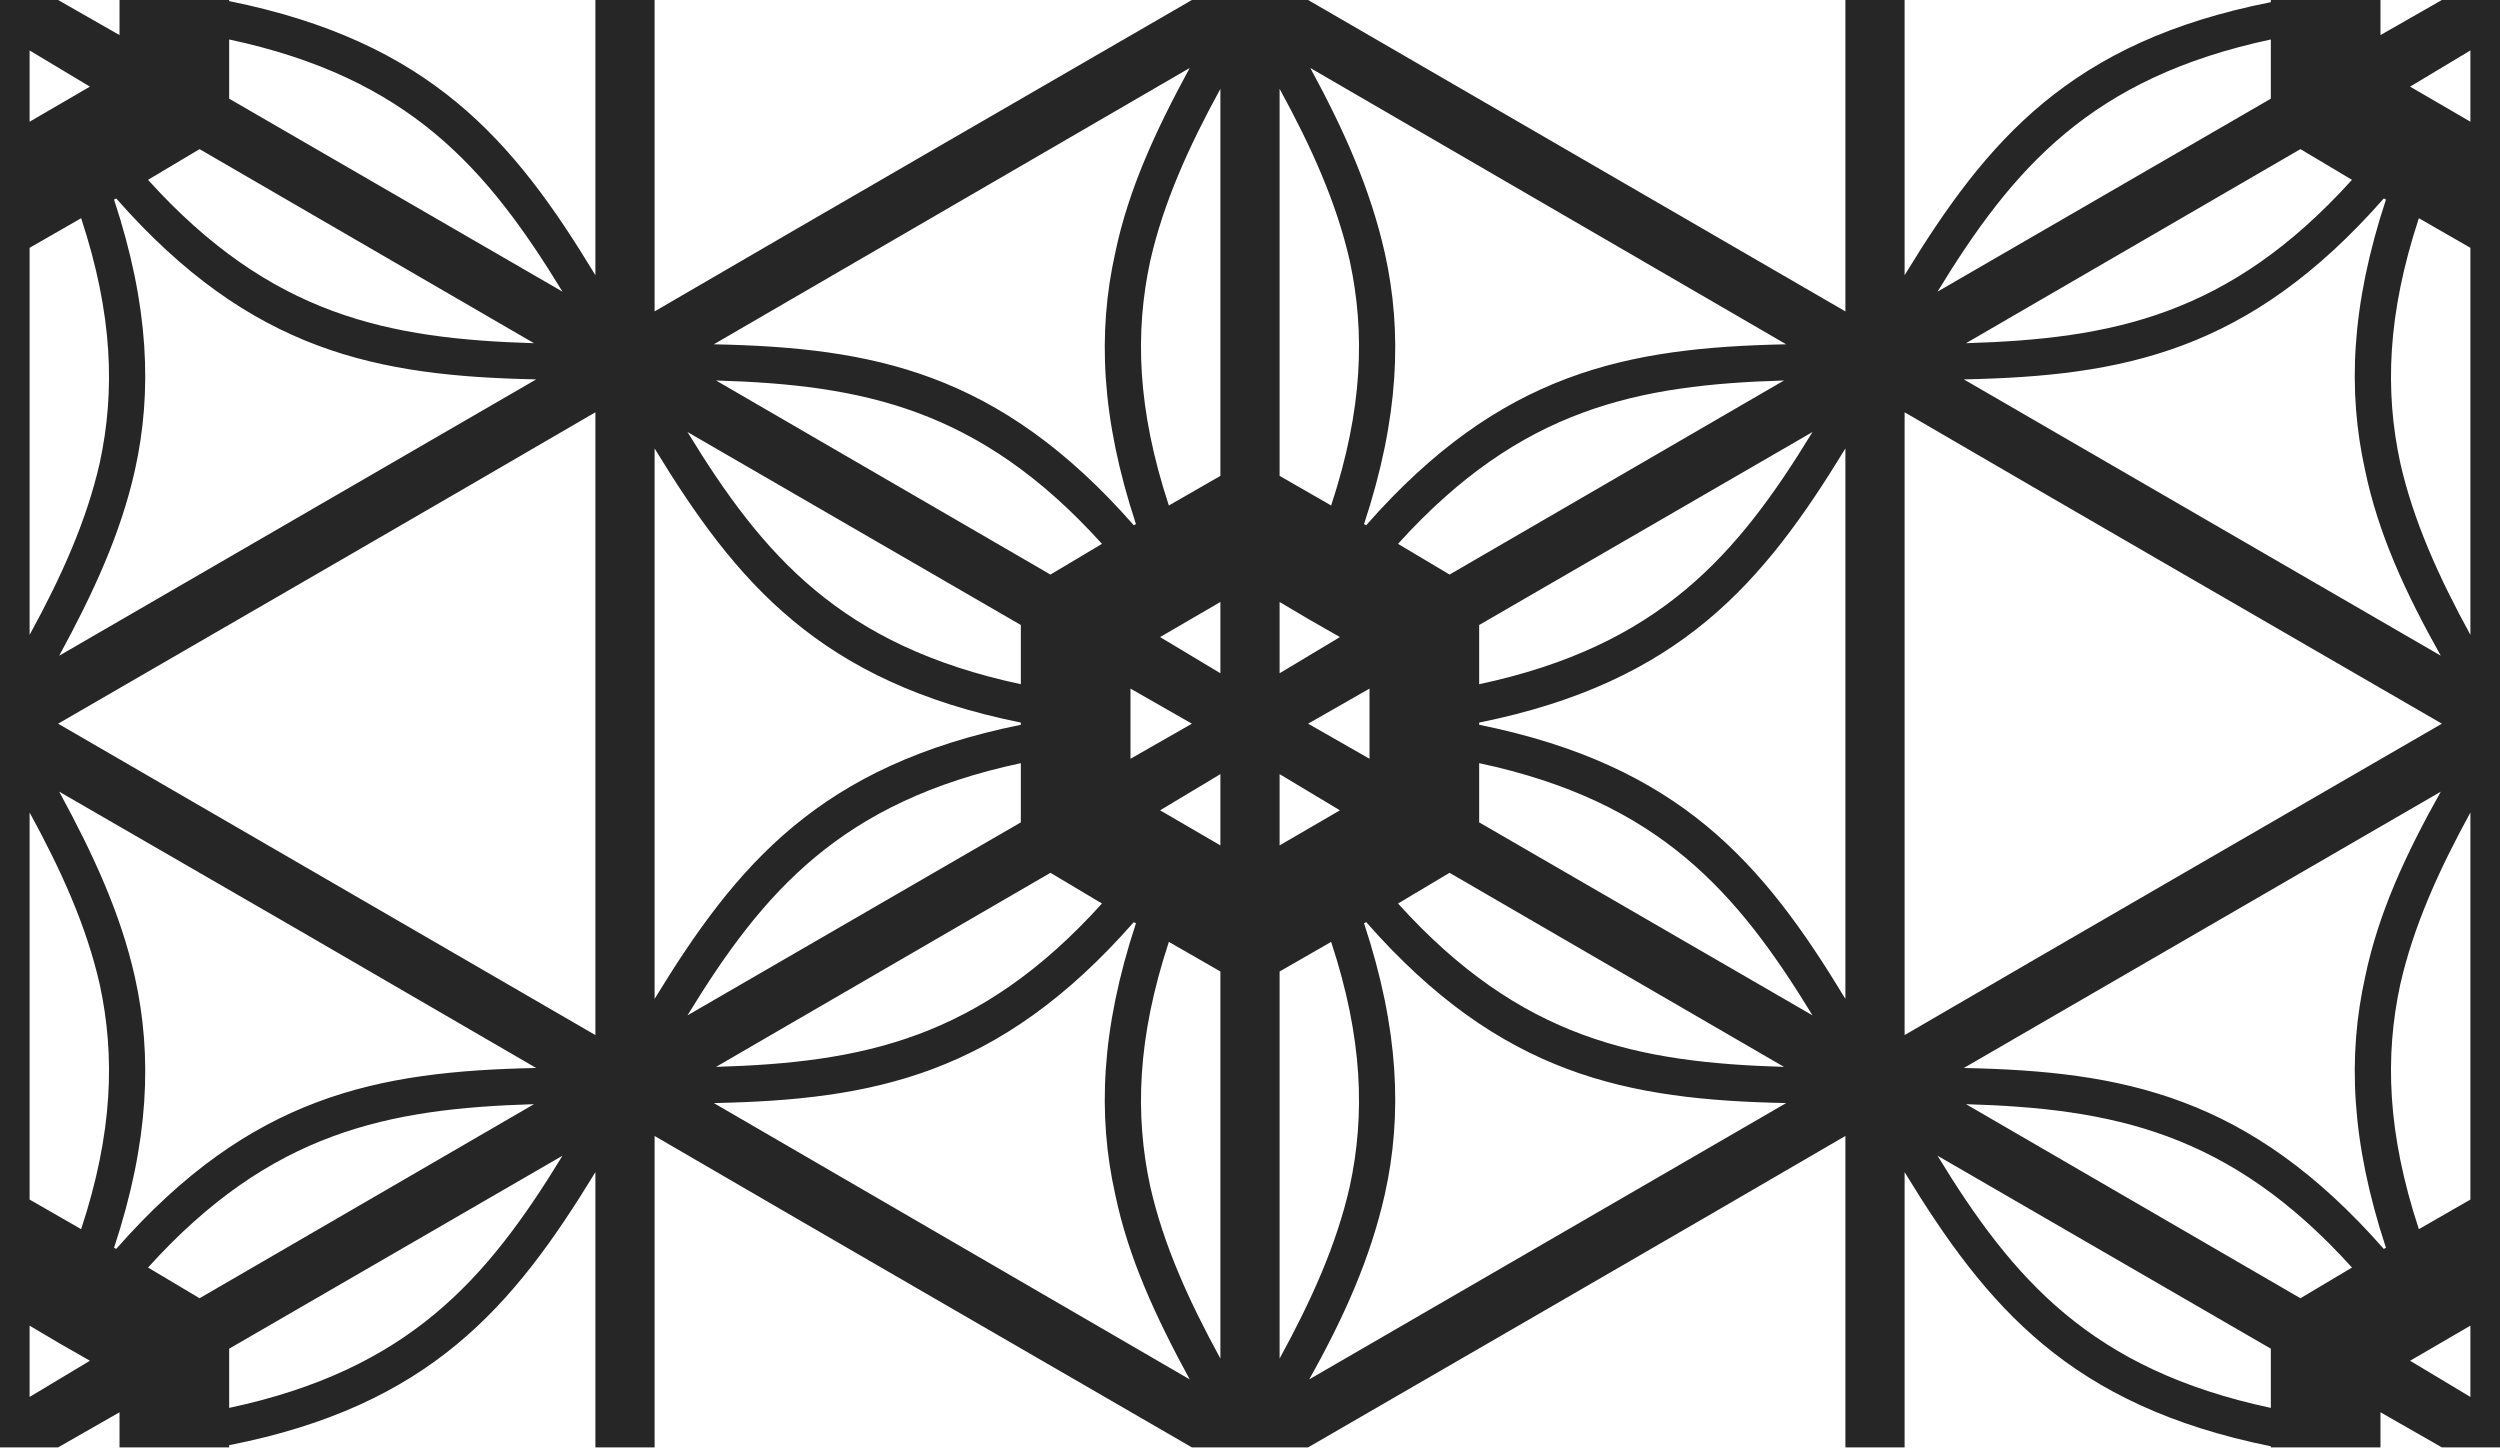
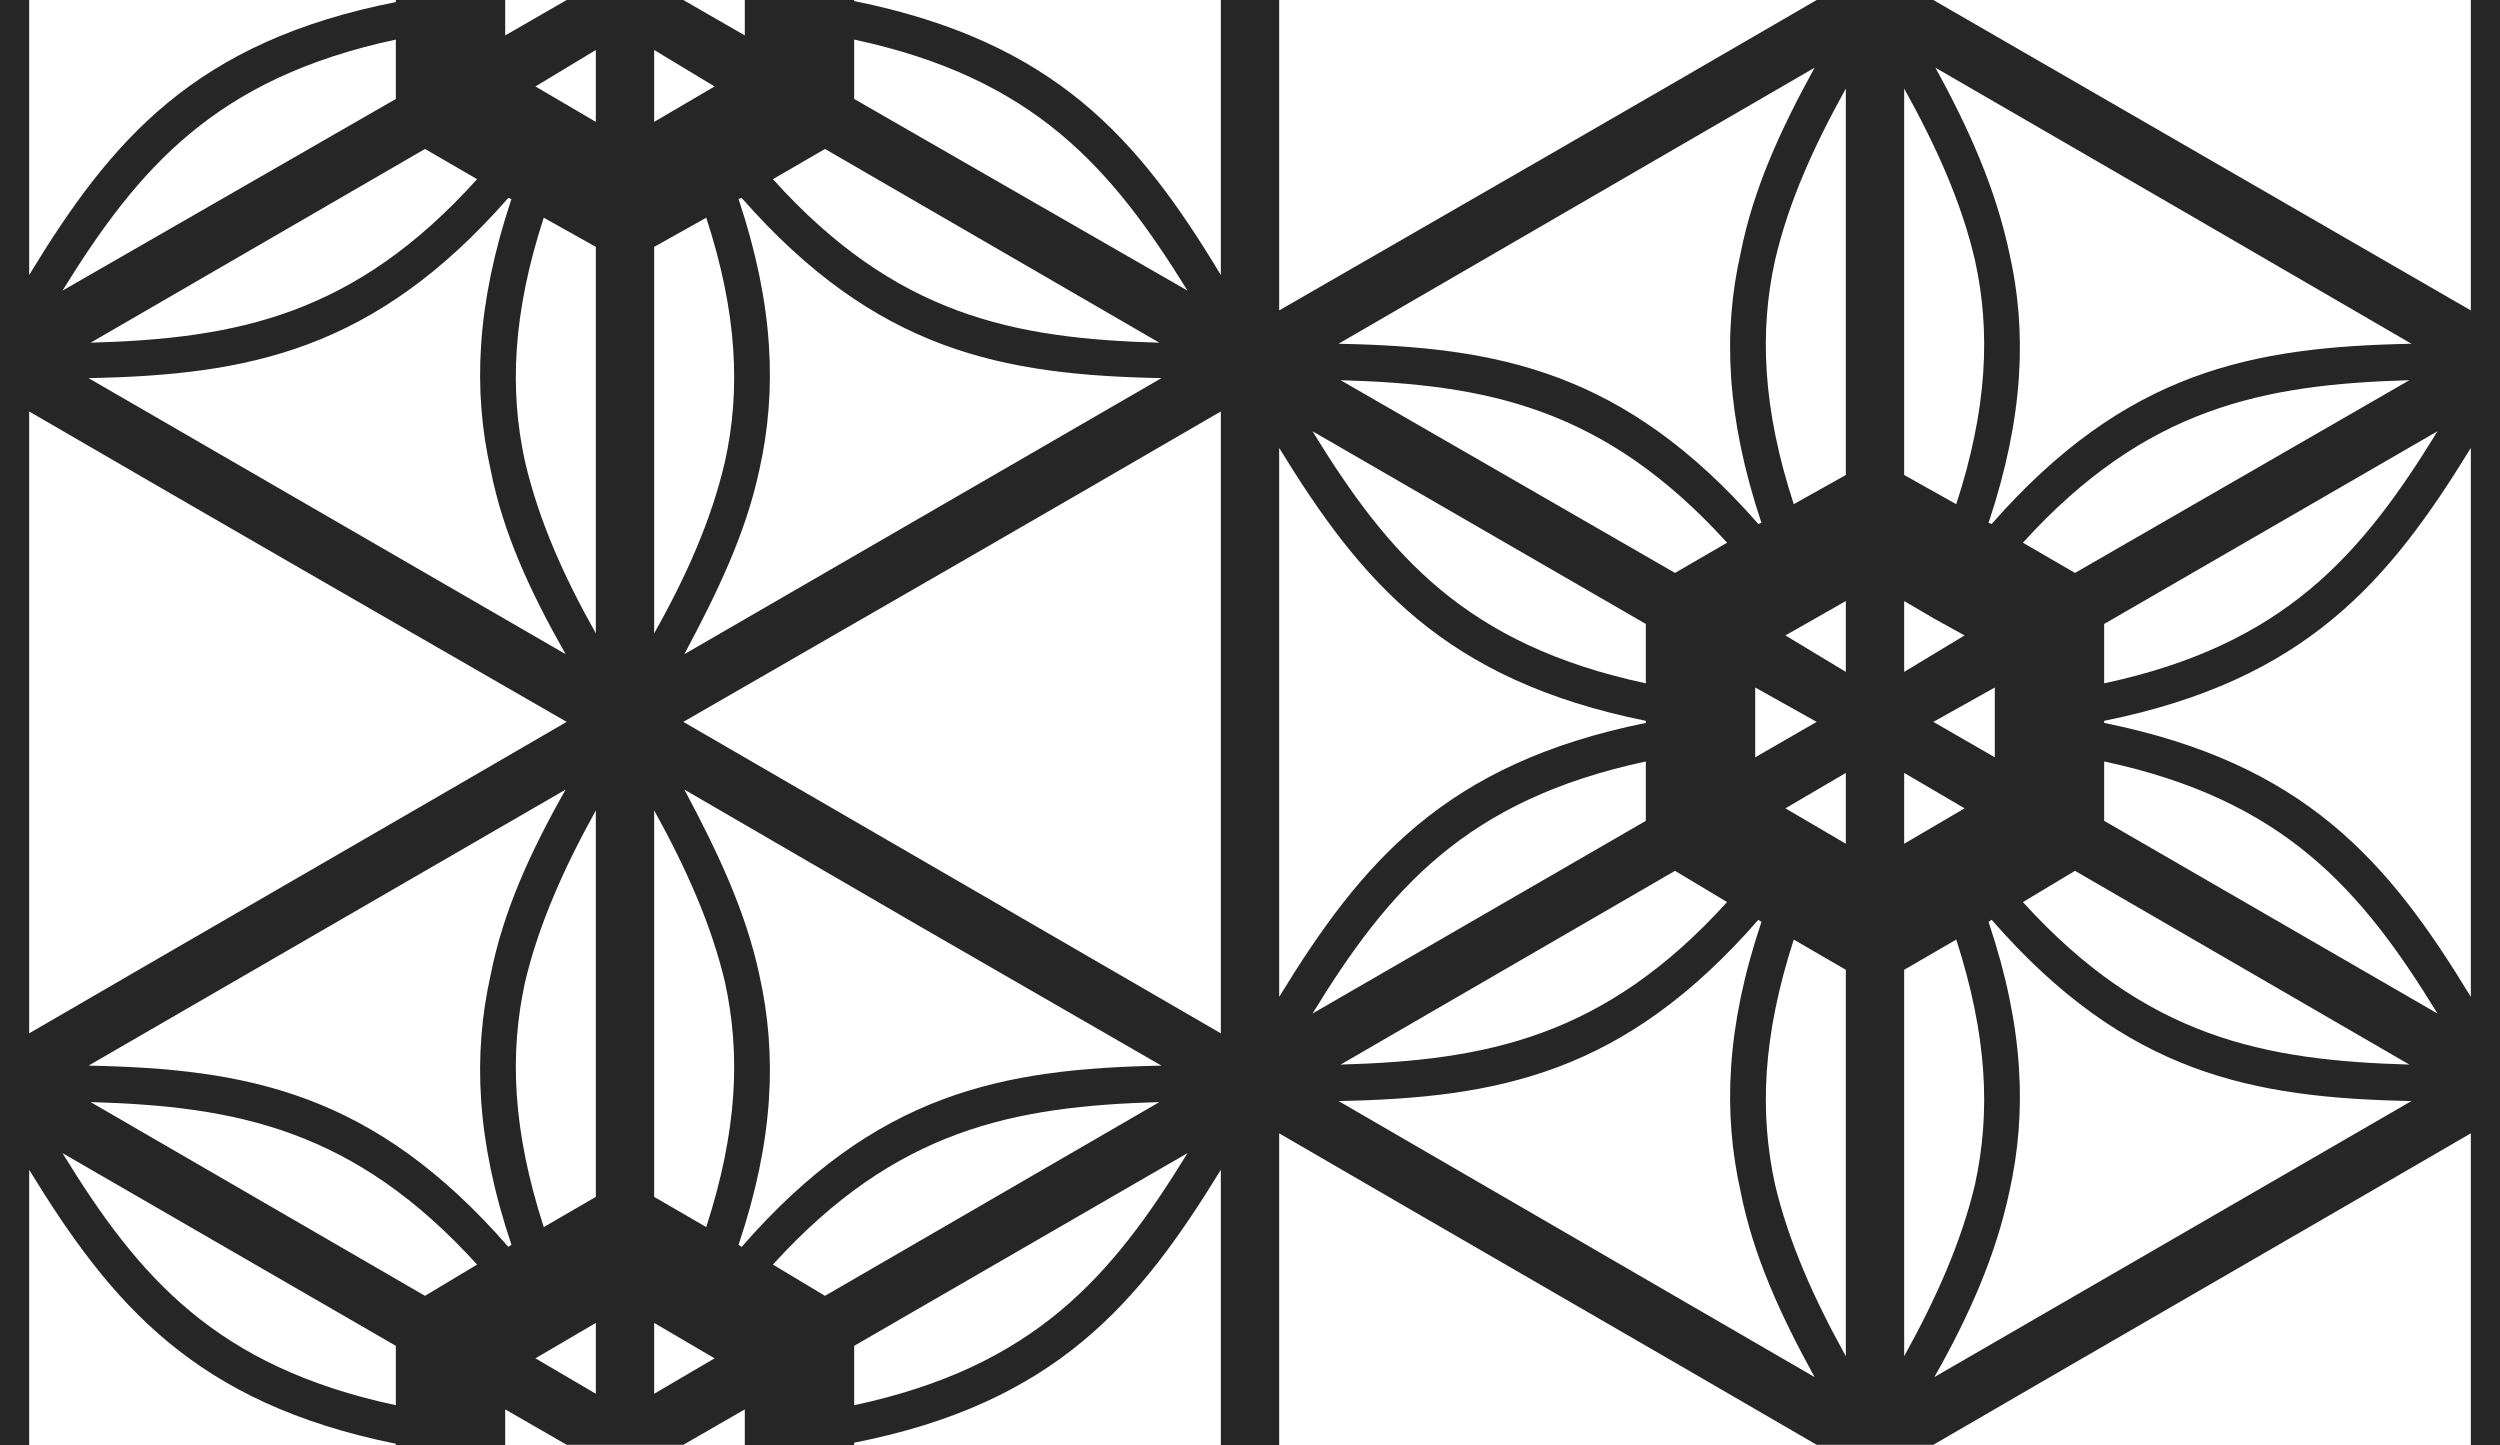
- <svg xmlns="http://www.w3.org/2000/svg" xml:space="preserve" width="2.28in" height="1.32in" version="1.1" style="shape-rendering:geometricPrecision; text-rendering:geometricPrecision; image-rendering:optimizeQuality; fill-rule:evenodd; clip-rule:evenodd" viewBox="0 0 2280 1320">
+ <svg xmlns="http://www.w3.org/2000/svg" xml:space="preserve" width="2.4in" height="1.387in" version="1.1" style="shape-rendering:geometricPrecision; text-rendering:geometricPrecision; image-rendering:optimizeQuality; fill-rule:evenodd; clip-rule:evenodd" viewBox="0 0 2400 1387">
  <defs>
    <style type="text/css">
   
    .fil0 {fill:#262626;fill-rule:nonzero}
   
  </style>
  </defs>
  <g id="Layer_x0020_1">
-     <path class="fil0" d="M1193 0l490 284 0 -284 54 0 0 251c75,-123 151,-213 334,-249l0 -2 100 0 0 32 56 -32 53 0 0 1320 -53 0 -56 -32 0 32 -100 0 0 -1c-183,-37 -259,-127 -334,-250l0 251 -54 0 0 -284c-163,95 -326,189 -490,284l-106 0c-164,-95 -327,-189 -490,-284l0 284 -54 0 0 -251c-75,123 -151,213 -334,249l0 2 -100 0 0 -32 -56 32 -53 0 0 -1320 53 0 0 0 56 32 0 -32 100 0 0 1c183,37 259,126 334,250l0 -251 54 0 0 284c163,-95 326,-189 490,-284l106 0 0 0zm544 376l0 568c163,-95 326,-189 490,-284 -164,-95 -327,-189 -490,-284zm-1194 568l0 -568c-163,95 -326,189 -490,284l490 284zm624 -510l47 27c29,-88 31,-158 17,-223 -12,-53 -35,-104 -64,-157l0 353zm77 44l2 1c123,-140 238,-162 383,-165l-217 -126 -217 -126c31,57 55,111 68,169 16,72 13,150 -19,247zm31 18l47 28 305 -177c-133,4 -240,25 -352,149zm74 74l0 54c164,-35 235,-117 304,-230l-304 176zm0 89l0 2c183,37 259,126 334,250l0 -502c-75,123 -151,213 -334,250zm0 37l0 54 304 176c-69,-113 -140,-195 -304,-230zm-27 100l-47 28c112,124 219,145 352,149l-305 -177zm-76 45l-2 1c32,97 35,175 19,247 -13,58 -37,112 -69,169l435 -252c-145,-3 -260,-25 -383,-165zm-32 18l-47 27 0 353c29,-53 52,-104 64,-157 14,-65 12,-135 -17,-223zm-101 27l-47 -27c-29,88 -31,158 -17,223 12,53 35,104 64,157l0 -353zm-77 -44l-2 -1c-123,140 -238,162 -383,165l434 252c-31,-57 -56,-111 -68,-169 -16,-72 -13,-150 19,-247zm-31 -18l-47 -28 -305 177c133,-4 240,-25 352,-149zm-74 -74l0 -54c-164,35 -235,117 -304,230l304 -176zm0 -89l0 -2c-183,-37 -259,-127 -334,-250l0 502c75,-123 151,-213 334,-250zm0 -37l0 -54 -304 -176c69,113 140,195 304,230zm27 -100l47 -28c-112,-124 -219,-145 -352,-149l305 177zm76 -45l2 -1c-32,-97 -35,-175 -19,-247 12,-58 37,-112 68,-169l-434 252c145,3 260,25 383,165zm32 -18l47 -27 0 -353c-29,53 -52,104 -64,157 -14,65 -12,135 17,223zm128 104l-27 -16 0 65 55 -33 -28 -16zm-81 -16l-55 32 55 33 0 -65zm-82 79l0 64 56 -32 -56 -32zm27 111l55 32 0 -65 -55 33zm109 32l55 -32 -55 -33 0 65zm82 -79l0 -64 -56 32 56 32zm1004 -466l-47 -27c-29,88 -31,158 -17,223 12,53 35,104 64,157l0 -353zm-77 -44l-2 -1c-123,140 -238,162 -383,165l435 252c-32,-57 -57,-111 -69,-169 -16,-72 -13,-150 19,-247zm-31 -18l-47 -28 -305 177c133,-4 240,-25 352,-149zm-74 -74l0 -54c-164,35 -235,117 -304,230l304 -176zm127 -11l55 32 0 -65 -55 33zm-2171 1015l47 27c29,-88 31,-158 17,-223 -12,-53 -35,-104 -64,-157l0 353zm77 44l2 1c123,-140 238,-162 383,-165l-217 -126 -218 -126c31,57 56,111 69,169 16,72 13,150 -19,247zm31 18l47 28 305 -177c-133,4 -240,25 -352,149zm74 74l0 54c164,-35 235,-117 304,-230l-304 176zm-155 -5l-27 -16 0 65 55 -33 -28 -16zm155 -1189l0 54 304 176c-69,-113 -140,-195 -304,-230zm-27 100l-47 28c112,124 219,145 352,149l-305 -177zm-76 45l-2 1c32,97 35,175 19,247 -13,58 -38,112 -69,169l435 -252c-145,-3 -260,-25 -383,-165zm-32 18l-47 27 0 353c29,-53 52,-104 64,-157 14,-65 12,-135 -17,-223zm-47 -88l55 -32 -55 -33 0 65zm2044 1173l0 -54 -304 -176c69,113 140,195 304,230zm27 -100l47 -28c-112,-124 -219,-145 -352,-149l305 177zm76 -45l2 -1c-32,-97 -35,-175 -19,-247 12,-58 37,-112 69,-169l-435 252c145,3 260,25 383,165zm32 -18l47 -27 0 -353c-29,53 -52,104 -64,157 -14,65 -12,135 17,223zm47 88l-55 32 55 33 0 -65z" />
+     <path class="fil0" d="M1856 0l516 298 0 -300 45 0 0 1395 -45 0 0 -305c-172,100 -344,199 -516,299l-112 0c-172,-100 -344,-199 -516,-299l0 304 -56 0 0 -269c-79,129 -159,224 -352,262l0 7 -105 0 0 -39 -59 34c-37,0 -75,0 -112,0l-59 -34 0 36 -105 0 0 -3c-193,-39 -273,-134 -352,-263l0 268 -36 2 0 -1397 36 -2 0 270c79,-130 159,-224 352,-262l0 -2 105 0 0 34 59 -34c37,0 75,0 112,0l0 0 59 34 0 -34 105 0 0 1c193,39 273,132 352,263l0 -267 56 0 0 301c172,-99 344,-198 516,-298l112 0 0 0zm-1828 395l0 597c172,-100 344,-199 516,-299 -172,-99 -344,-198 -516,-298l0 0zm544 -158l-50 -28c-30,92 -33,166 -18,234 13,56 37,110 68,165l0 -371 0 0zm-81 -46l-3 -1c-129,147 -250,170 -403,173l458 265c-34,-60 -60,-116 -72,-177 -17,-76 -14,-158 20,-260zm-33 -19l-50 -29 -321 186c140,-4 253,-26 371,-157zm-78 -77l0 -57c-173,37 -247,123 -320,241l320 -184zm134 -12l58 34 0 -69 -58 35zm-134 1266l0 -57 -320 -185c73,119 147,205 320,242zm28 -105l50 -30c-118,-130 -231,-152 -371,-156l321 186zm80 -47l3 -2c-34,-101 -37,-183 -20,-259 12,-61 38,-118 72,-178l-458 265c153,3 274,26 403,174zm34 -19l50 -29 0 -371c-31,56 -55,110 -68,165 -15,69 -12,142 18,235l0 0zm50 92l-58 34 58 34 0 -68zm600 -278l0 -597c-172,100 -344,199 -516,298l516 299 0 0zm656 -536l50 28c30,-92 33,-166 18,-234 -13,-56 -37,-109 -68,-165l0 371 0 0zm81 46l3 1c129,-147 250,-170 403,-173l-229 -133 -228 -132c33,60 58,117 71,178 17,75 14,157 -20,259l0 0zm33 19l50 29 321 -185c-140,4 -253,26 -371,156zm78 78l0 57c173,-37 247,-123 320,-242l-320 185zm0 93l0 2c193,39 273,133 352,263l0 -527c-79,129 -159,223 -352,262l0 0zm0 39l0 57 320 185c-73,-119 -147,-205 -320,-242zm-28 105l-50 30c118,130 231,152 371,156l-321 -186zm-80 47l-3 2c34,101 37,183 20,259 -13,61 -38,118 -72,178l458 -265c-153,-3 -274,-26 -403,-174zm-34 19l-50 29 0 371c31,-56 55,-110 68,-165 15,-69 12,-142 -18,-235l0 0zm-106 29l-50 -29c-30,93 -33,166 -18,235 13,55 37,109 68,165l0 -371 0 0zm-81 -46l-3 -2c-129,148 -250,171 -403,174l457 265c-33,-60 -59,-117 -71,-178 -17,-76 -14,-158 20,-259zm-33 -19l-50 -30 -321 186c140,-4 253,-26 371,-156zm-78 -78l0 -57c-173,37 -247,123 -320,242l320 -185zm0 -94l0 -2c-193,-39 -273,-133 -352,-262l0 527c79,-129 159,-224 352,-263l0 0zm0 -38l0 -57 -320 -185c73,119 147,205 320,242zm28 -106l50 -29c-118,-130 -231,-152 -371,-156l321 185zm80 -47l3 -1c-34,-102 -37,-184 -20,-259 12,-61 38,-118 71,-178l-457 265c153,3 274,26 403,173zm34 -19l50 -28 0 -371c-31,56 -55,109 -68,165 -15,68 -12,142 18,234l0 0zm135 110l-29 -17 0 68 58 -35 -29 -16zm-85 -17l-58 33 58 35 0 -68zm-87 83l0 67 59 -34 -59 -33zm29 116l58 34 0 -68 -58 34zm114 34l58 -34 -58 -34 0 68zm87 -83l0 -67 -59 33 59 34zm-1287 422l50 29c30,-93 33,-166 18,-235 -13,-55 -37,-109 -68,-165l0 371 0 0zm81 46l3 2c129,-148 250,-171 403,-174l-229 -132 -229 -133c32,60 59,117 72,178 17,76 14,158 -20,259l0 0zm33 19l50 30 321 -186c-140,4 -253,26 -371,156zm78 78l0 57c173,-37 247,-123 320,-242l-320 185zm-163 -5l-29 -17 0 68 58 -34 -29 -17zm163 -1249l0 57 320 184c-73,-118 -147,-204 -320,-241zm-28 105l-50 29c118,131 231,153 371,157l-321 -186zm-80 47l-3 1c34,102 37,184 20,260 -13,61 -40,117 -72,177l458 -265c-153,-3 -274,-26 -403,-173zm-34 19l-50 28 0 371c31,-55 55,-109 68,-165 15,-68 12,-142 -18,-234l0 0zm-50 -92l58 -34 -58 -35 0 69z" />
  </g>
</svg>
